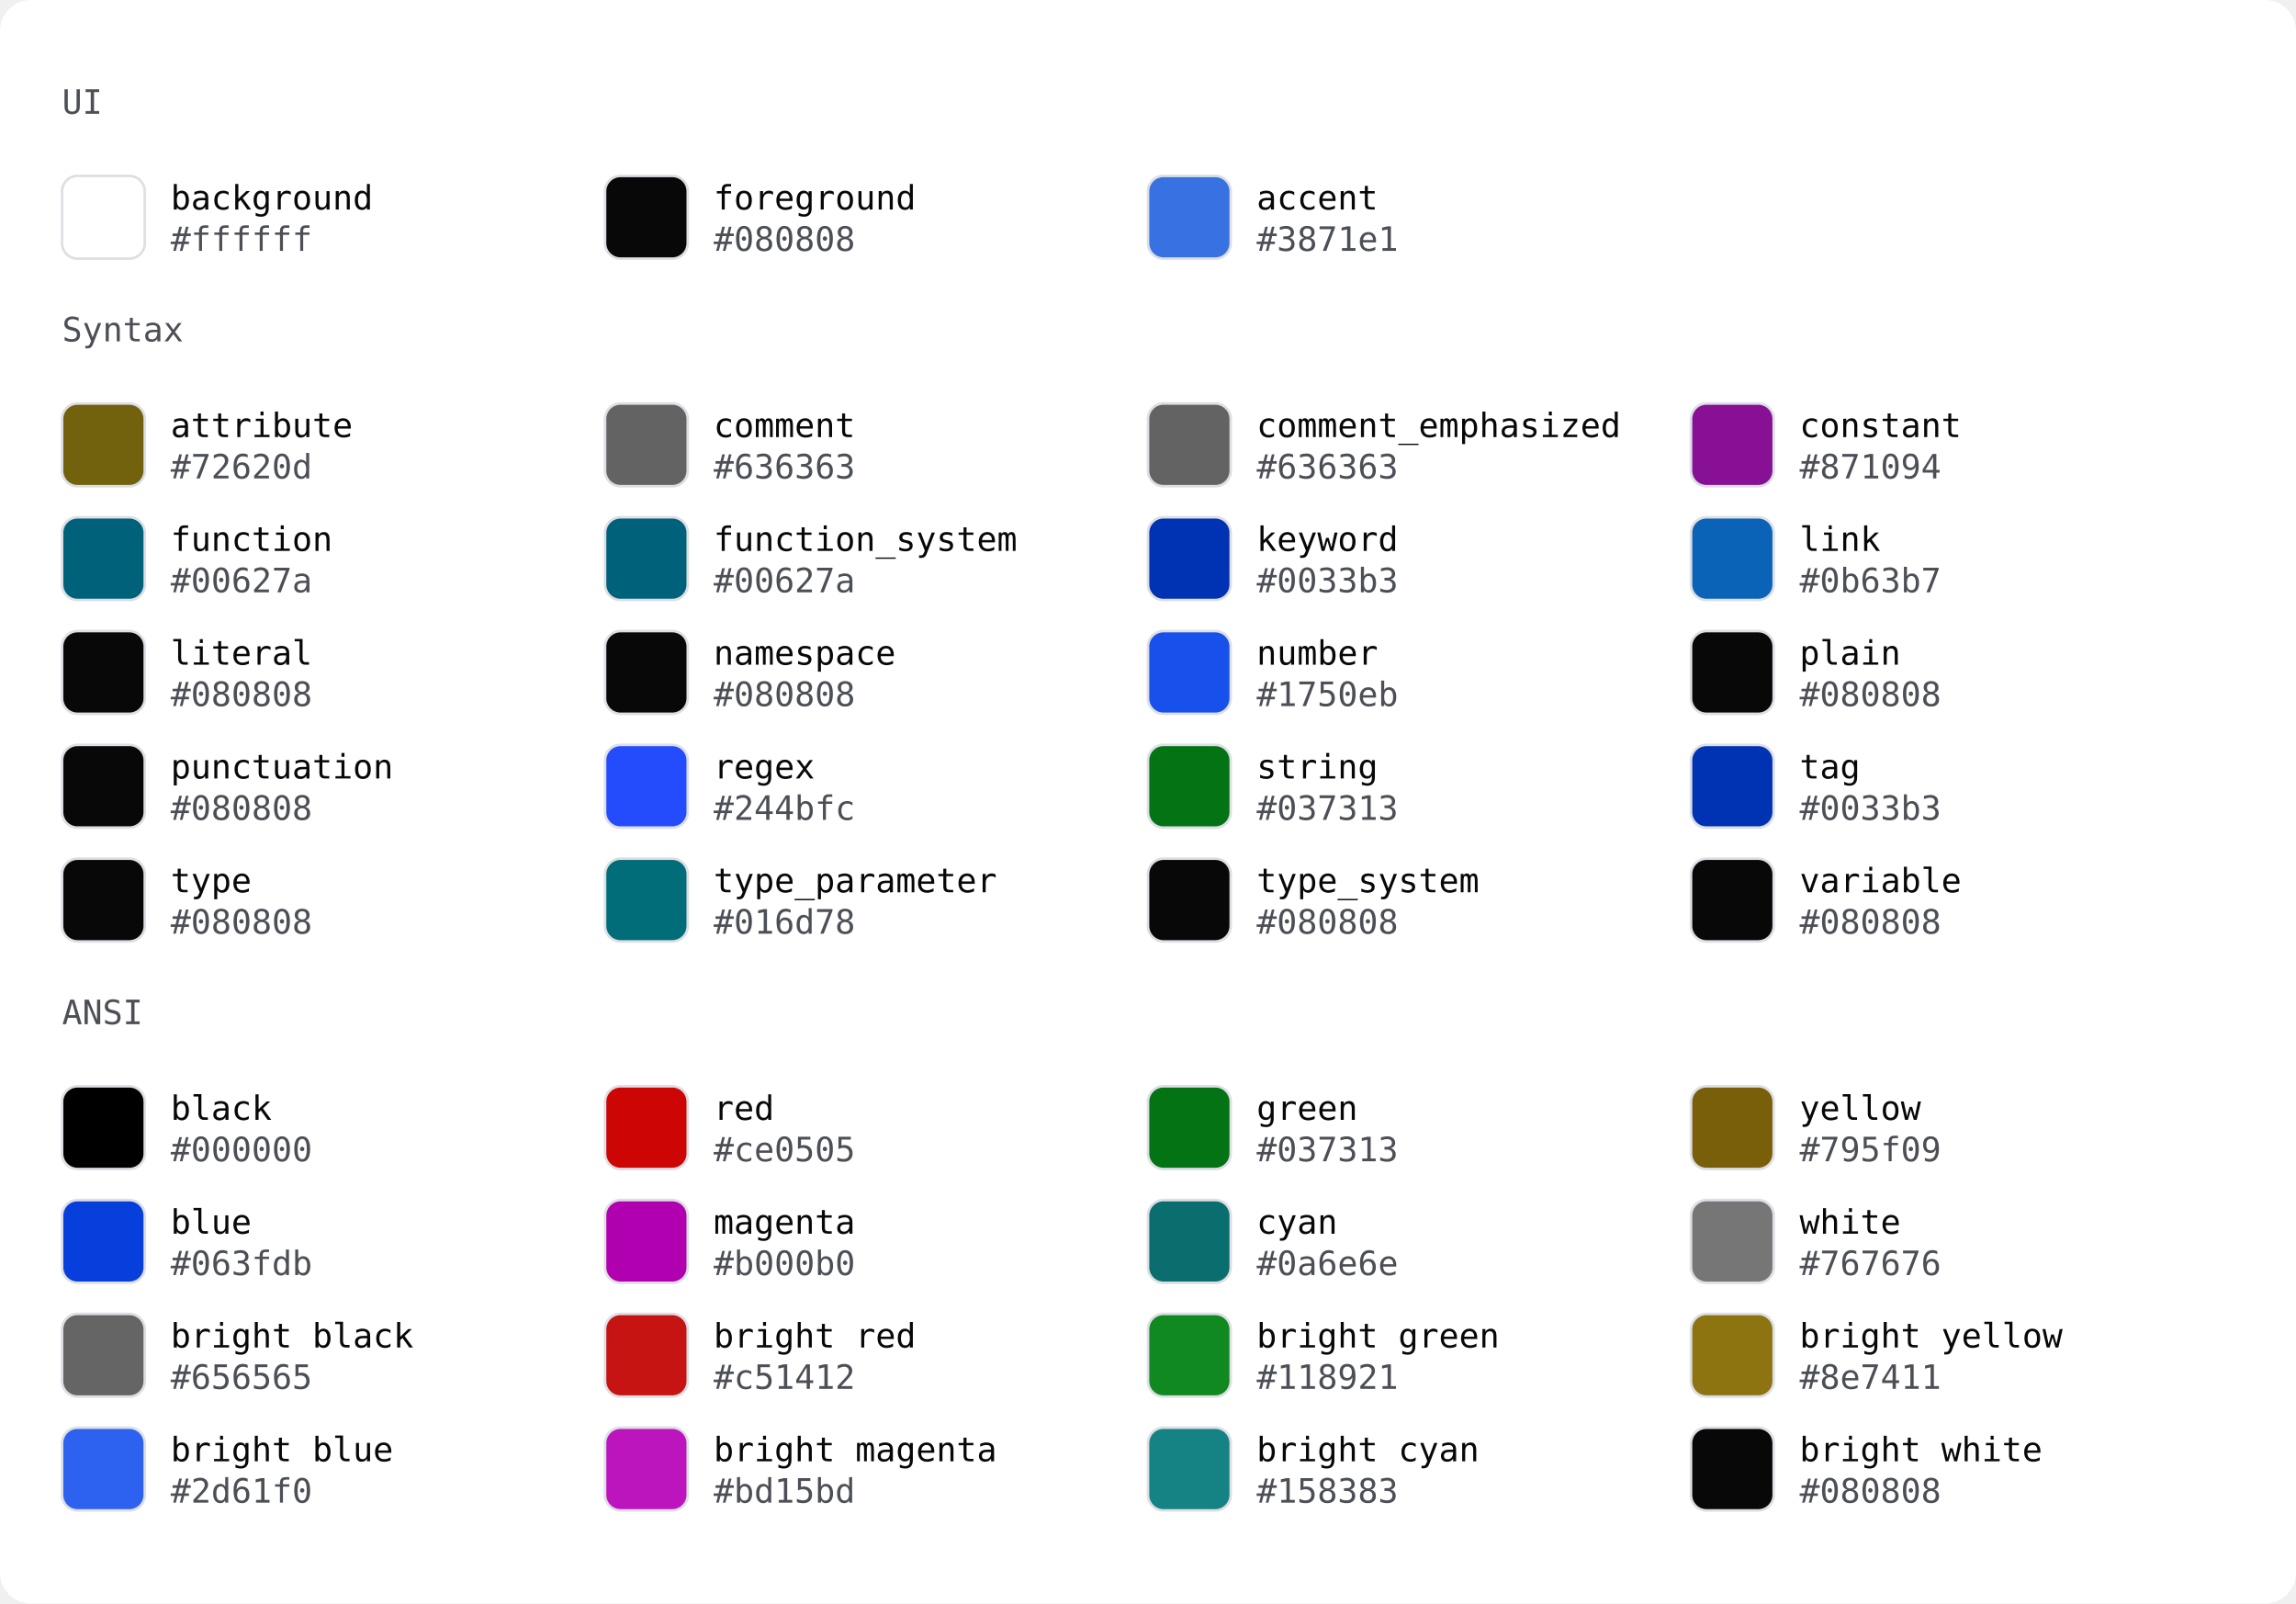
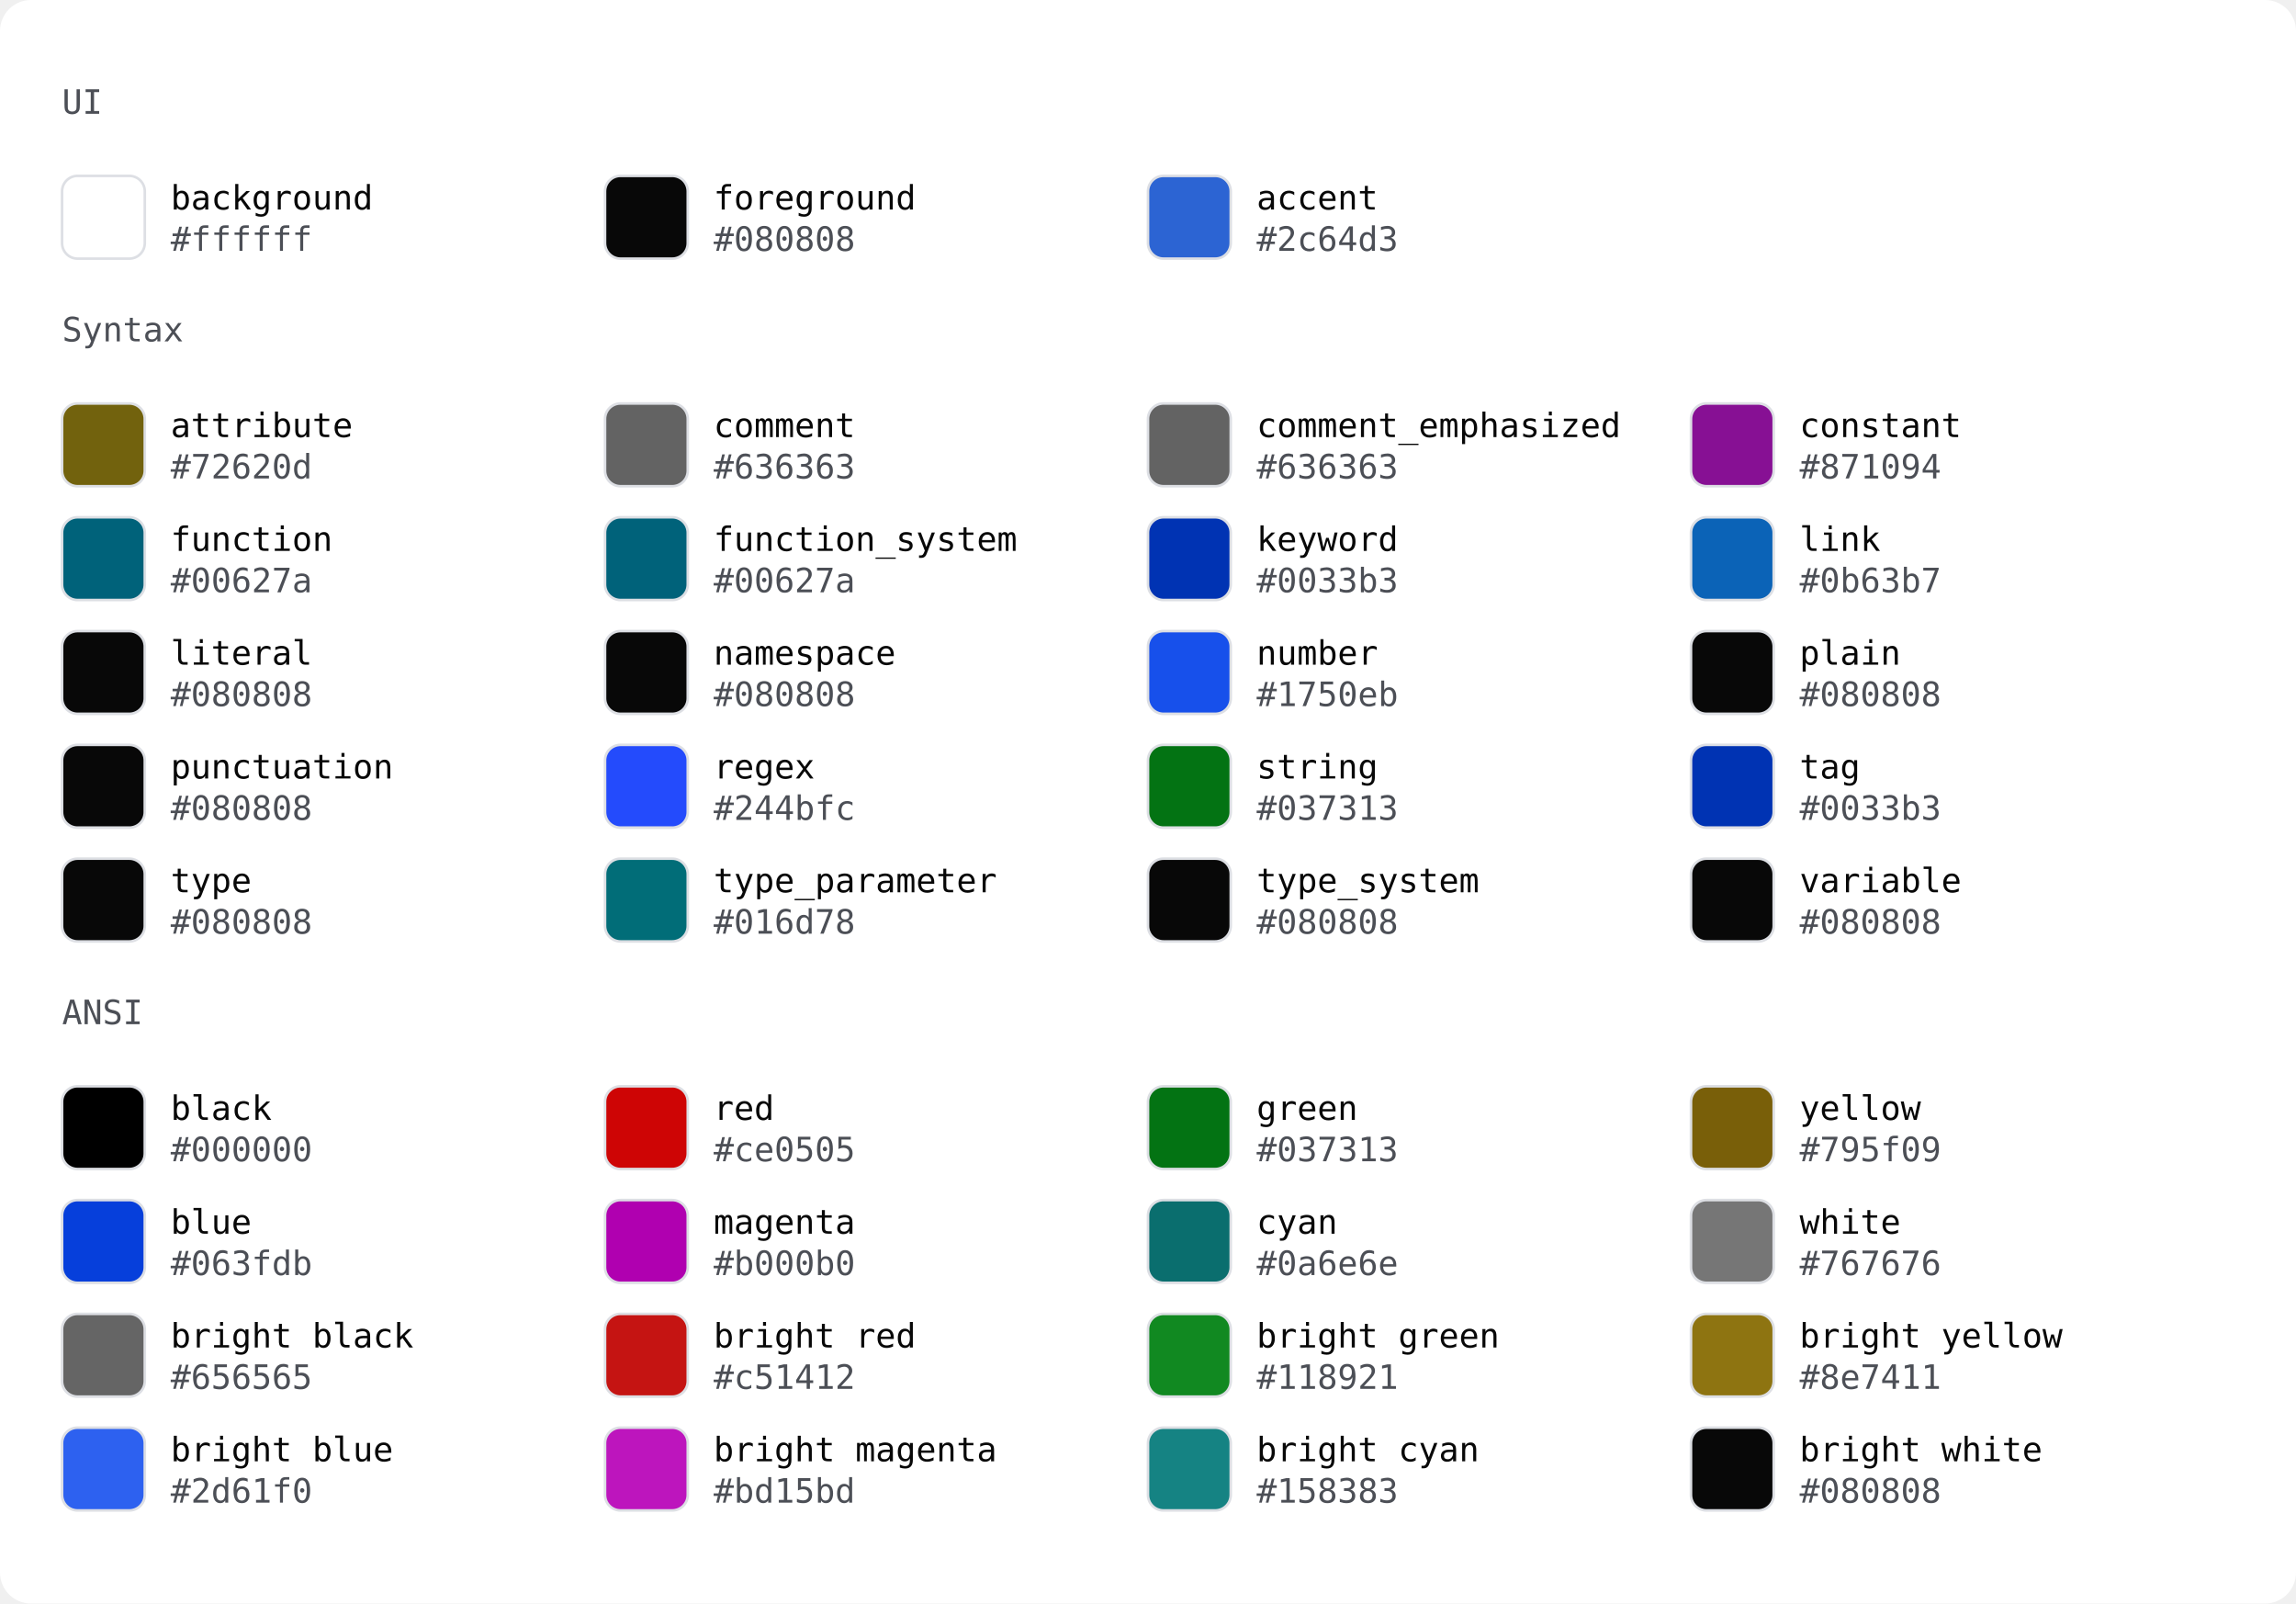
<svg xmlns="http://www.w3.org/2000/svg" width="888" height="620" viewBox="0 0 888 620" style="font-family: ui-monospace, SFMono-Regular, Menlo, monospace; font-size: 13px">
  <rect width="100%" height="100%" rx="12" fill="#ffffff" />
  <text x="24" y="44" fill="#4c4f56">UI</text>
  <rect x="24" y="68" width="32" height="32" rx="6" fill="#ffffff" stroke="#dddfe4" />
  <text x="66" y="81" fill="#080808">background</text>
  <text x="66" y="97" fill="#4c4f56">#ffffff</text>
  <rect x="234" y="68" width="32" height="32" rx="6" fill="#080808" stroke="#dddfe4" />
  <text x="276" y="81" fill="#080808">foreground</text>
  <text x="276" y="97" fill="#4c4f56">#080808</text>
-   <rect x="444" y="68" width="32" height="32" rx="6" fill="#3871e1" stroke="#dddfe4" />
+   <rect x="444" y="68" width="32" height="32" rx="6" fill="#2c64d3" stroke="#dddfe4" />
  <text x="486" y="81" fill="#080808">accent</text>
-   <text x="486" y="97" fill="#4c4f56">#3871e1</text>
+   <text x="486" y="97" fill="#4c4f56">#2c64d3</text>
  <text x="24" y="132" fill="#4c4f56">Syntax</text>
  <rect x="24" y="156" width="32" height="32" rx="6" fill="#72620d" stroke="#dddfe4" />
  <text x="66" y="169" fill="#080808">attribute</text>
  <text x="66" y="185" fill="#4c4f56">#72620d</text>
  <rect x="234" y="156" width="32" height="32" rx="6" fill="#636363" stroke="#dddfe4" />
  <text x="276" y="169" fill="#080808">comment</text>
  <text x="276" y="185" fill="#4c4f56">#636363</text>
  <rect x="444" y="156" width="32" height="32" rx="6" fill="#636363" stroke="#dddfe4" />
  <text x="486" y="169" fill="#080808">comment_emphasized</text>
  <text x="486" y="185" fill="#4c4f56">#636363</text>
  <rect x="654" y="156" width="32" height="32" rx="6" fill="#871094" stroke="#dddfe4" />
  <text x="696" y="169" fill="#080808">constant</text>
  <text x="696" y="185" fill="#4c4f56">#871094</text>
  <rect x="24" y="200" width="32" height="32" rx="6" fill="#00627a" stroke="#dddfe4" />
  <text x="66" y="213" fill="#080808">function</text>
  <text x="66" y="229" fill="#4c4f56">#00627a</text>
  <rect x="234" y="200" width="32" height="32" rx="6" fill="#00627a" stroke="#dddfe4" />
  <text x="276" y="213" fill="#080808">function_system</text>
  <text x="276" y="229" fill="#4c4f56">#00627a</text>
  <rect x="444" y="200" width="32" height="32" rx="6" fill="#0033b3" stroke="#dddfe4" />
  <text x="486" y="213" fill="#080808">keyword</text>
  <text x="486" y="229" fill="#4c4f56">#0033b3</text>
  <rect x="654" y="200" width="32" height="32" rx="6" fill="#0b63b7" stroke="#dddfe4" />
  <text x="696" y="213" fill="#080808">link</text>
  <text x="696" y="229" fill="#4c4f56">#0b63b7</text>
  <rect x="24" y="244" width="32" height="32" rx="6" fill="#080808" stroke="#dddfe4" />
  <text x="66" y="257" fill="#080808">literal</text>
  <text x="66" y="273" fill="#4c4f56">#080808</text>
  <rect x="234" y="244" width="32" height="32" rx="6" fill="#080808" stroke="#dddfe4" />
  <text x="276" y="257" fill="#080808">namespace</text>
  <text x="276" y="273" fill="#4c4f56">#080808</text>
  <rect x="444" y="244" width="32" height="32" rx="6" fill="#1750eb" stroke="#dddfe4" />
  <text x="486" y="257" fill="#080808">number</text>
  <text x="486" y="273" fill="#4c4f56">#1750eb</text>
  <rect x="654" y="244" width="32" height="32" rx="6" fill="#080808" stroke="#dddfe4" />
  <text x="696" y="257" fill="#080808">plain</text>
  <text x="696" y="273" fill="#4c4f56">#080808</text>
  <rect x="24" y="288" width="32" height="32" rx="6" fill="#080808" stroke="#dddfe4" />
  <text x="66" y="301" fill="#080808">punctuation</text>
  <text x="66" y="317" fill="#4c4f56">#080808</text>
  <rect x="234" y="288" width="32" height="32" rx="6" fill="#244bfc" stroke="#dddfe4" />
  <text x="276" y="301" fill="#080808">regex</text>
  <text x="276" y="317" fill="#4c4f56">#244bfc</text>
  <rect x="444" y="288" width="32" height="32" rx="6" fill="#037313" stroke="#dddfe4" />
  <text x="486" y="301" fill="#080808">string</text>
  <text x="486" y="317" fill="#4c4f56">#037313</text>
  <rect x="654" y="288" width="32" height="32" rx="6" fill="#0033b3" stroke="#dddfe4" />
  <text x="696" y="301" fill="#080808">tag</text>
  <text x="696" y="317" fill="#4c4f56">#0033b3</text>
  <rect x="24" y="332" width="32" height="32" rx="6" fill="#080808" stroke="#dddfe4" />
  <text x="66" y="345" fill="#080808">type</text>
  <text x="66" y="361" fill="#4c4f56">#080808</text>
  <rect x="234" y="332" width="32" height="32" rx="6" fill="#016d78" stroke="#dddfe4" />
  <text x="276" y="345" fill="#080808">type_parameter</text>
  <text x="276" y="361" fill="#4c4f56">#016d78</text>
  <rect x="444" y="332" width="32" height="32" rx="6" fill="#080808" stroke="#dddfe4" />
  <text x="486" y="345" fill="#080808">type_system</text>
  <text x="486" y="361" fill="#4c4f56">#080808</text>
  <rect x="654" y="332" width="32" height="32" rx="6" fill="#080808" stroke="#dddfe4" />
  <text x="696" y="345" fill="#080808">variable</text>
  <text x="696" y="361" fill="#4c4f56">#080808</text>
  <text x="24" y="396" fill="#4c4f56">ANSI</text>
  <rect x="24" y="420" width="32" height="32" rx="6" fill="#000000" stroke="#dddfe4" />
  <text x="66" y="433" fill="#080808">black</text>
  <text x="66" y="449" fill="#4c4f56">#000000</text>
  <rect x="234" y="420" width="32" height="32" rx="6" fill="#ce0505" stroke="#dddfe4" />
  <text x="276" y="433" fill="#080808">red</text>
  <text x="276" y="449" fill="#4c4f56">#ce0505</text>
  <rect x="444" y="420" width="32" height="32" rx="6" fill="#037313" stroke="#dddfe4" />
  <text x="486" y="433" fill="#080808">green</text>
  <text x="486" y="449" fill="#4c4f56">#037313</text>
  <rect x="654" y="420" width="32" height="32" rx="6" fill="#795f09" stroke="#dddfe4" />
  <text x="696" y="433" fill="#080808">yellow</text>
  <text x="696" y="449" fill="#4c4f56">#795f09</text>
  <rect x="24" y="464" width="32" height="32" rx="6" fill="#063fdb" stroke="#dddfe4" />
  <text x="66" y="477" fill="#080808">blue</text>
  <text x="66" y="493" fill="#4c4f56">#063fdb</text>
  <rect x="234" y="464" width="32" height="32" rx="6" fill="#b000b0" stroke="#dddfe4" />
  <text x="276" y="477" fill="#080808">magenta</text>
  <text x="276" y="493" fill="#4c4f56">#b000b0</text>
  <rect x="444" y="464" width="32" height="32" rx="6" fill="#0a6e6e" stroke="#dddfe4" />
  <text x="486" y="477" fill="#080808">cyan</text>
  <text x="486" y="493" fill="#4c4f56">#0a6e6e</text>
  <rect x="654" y="464" width="32" height="32" rx="6" fill="#767676" stroke="#dddfe4" />
  <text x="696" y="477" fill="#080808">white</text>
  <text x="696" y="493" fill="#4c4f56">#767676</text>
  <rect x="24" y="508" width="32" height="32" rx="6" fill="#656565" stroke="#dddfe4" />
  <text x="66" y="521" fill="#080808">bright black</text>
  <text x="66" y="537" fill="#4c4f56">#656565</text>
  <rect x="234" y="508" width="32" height="32" rx="6" fill="#c51412" stroke="#dddfe4" />
  <text x="276" y="521" fill="#080808">bright red</text>
  <text x="276" y="537" fill="#4c4f56">#c51412</text>
  <rect x="444" y="508" width="32" height="32" rx="6" fill="#118921" stroke="#dddfe4" />
  <text x="486" y="521" fill="#080808">bright green</text>
  <text x="486" y="537" fill="#4c4f56">#118921</text>
  <rect x="654" y="508" width="32" height="32" rx="6" fill="#8e7411" stroke="#dddfe4" />
  <text x="696" y="521" fill="#080808">bright yellow</text>
  <text x="696" y="537" fill="#4c4f56">#8e7411</text>
  <rect x="24" y="552" width="32" height="32" rx="6" fill="#2d61f0" stroke="#dddfe4" />
  <text x="66" y="565" fill="#080808">bright blue</text>
  <text x="66" y="581" fill="#4c4f56">#2d61f0</text>
  <rect x="234" y="552" width="32" height="32" rx="6" fill="#bd15bd" stroke="#dddfe4" />
  <text x="276" y="565" fill="#080808">bright magenta</text>
  <text x="276" y="581" fill="#4c4f56">#bd15bd</text>
  <rect x="444" y="552" width="32" height="32" rx="6" fill="#158383" stroke="#dddfe4" />
  <text x="486" y="565" fill="#080808">bright cyan</text>
  <text x="486" y="581" fill="#4c4f56">#158383</text>
  <rect x="654" y="552" width="32" height="32" rx="6" fill="#080808" stroke="#dddfe4" />
  <text x="696" y="565" fill="#080808">bright white</text>
  <text x="696" y="581" fill="#4c4f56">#080808</text>
</svg>
